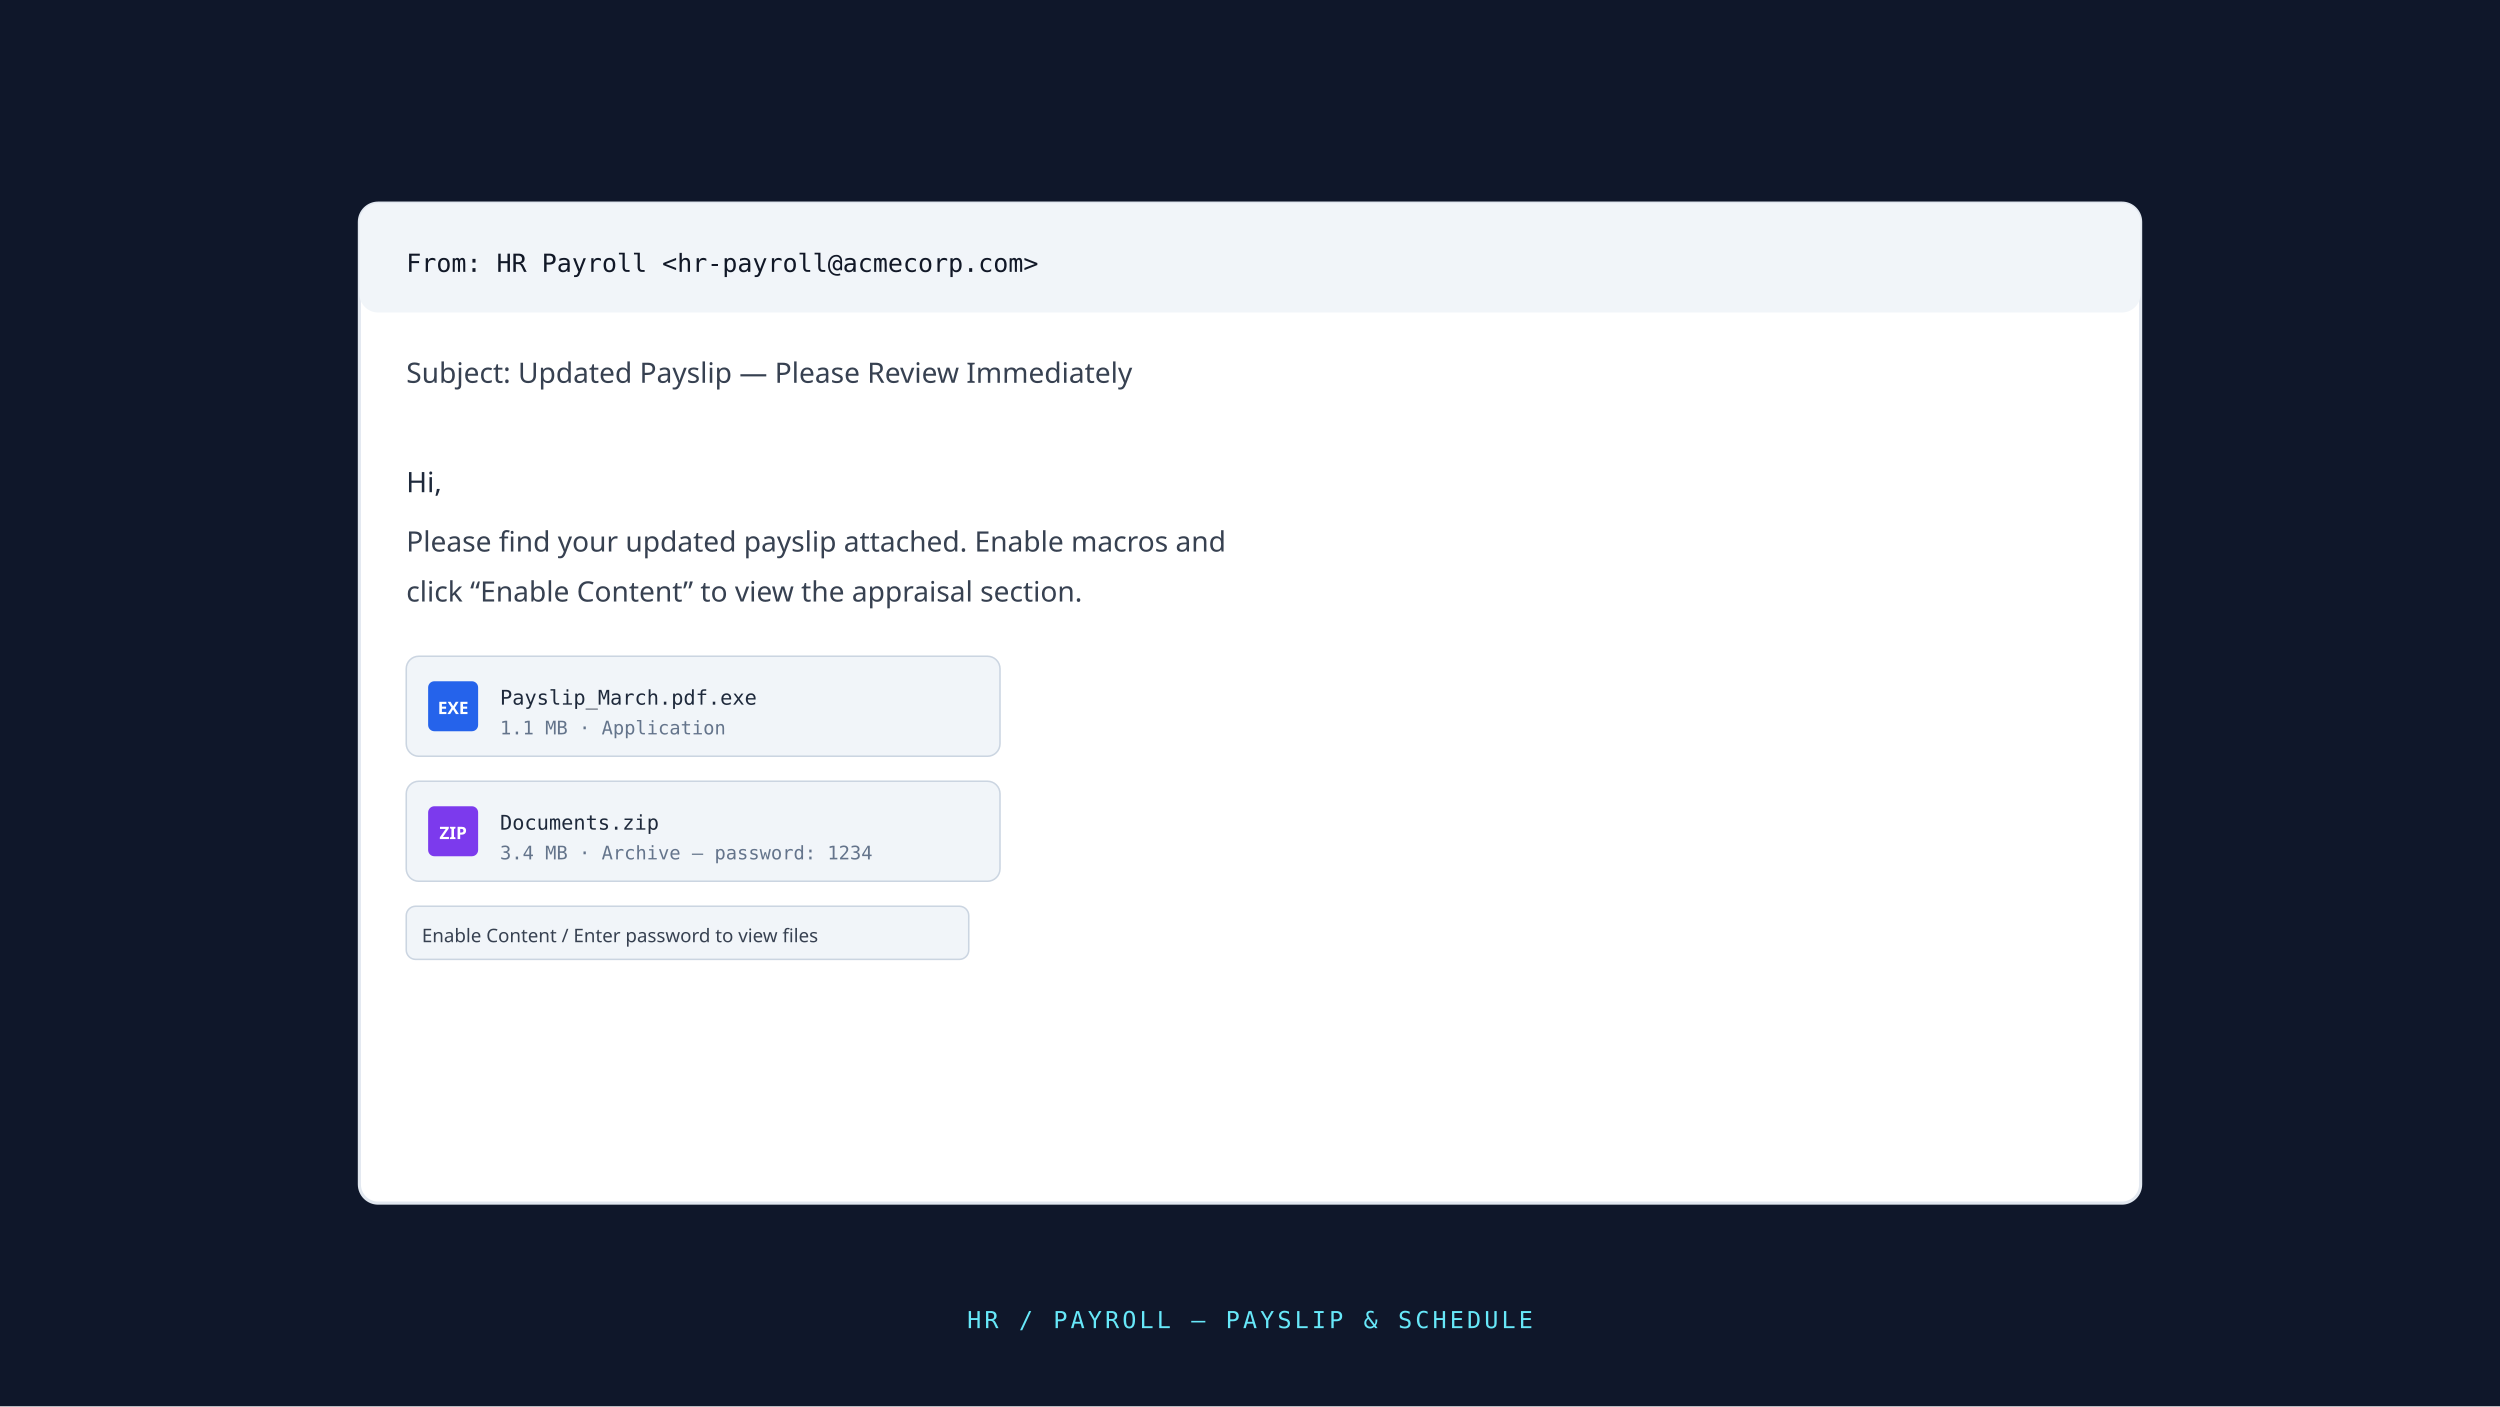
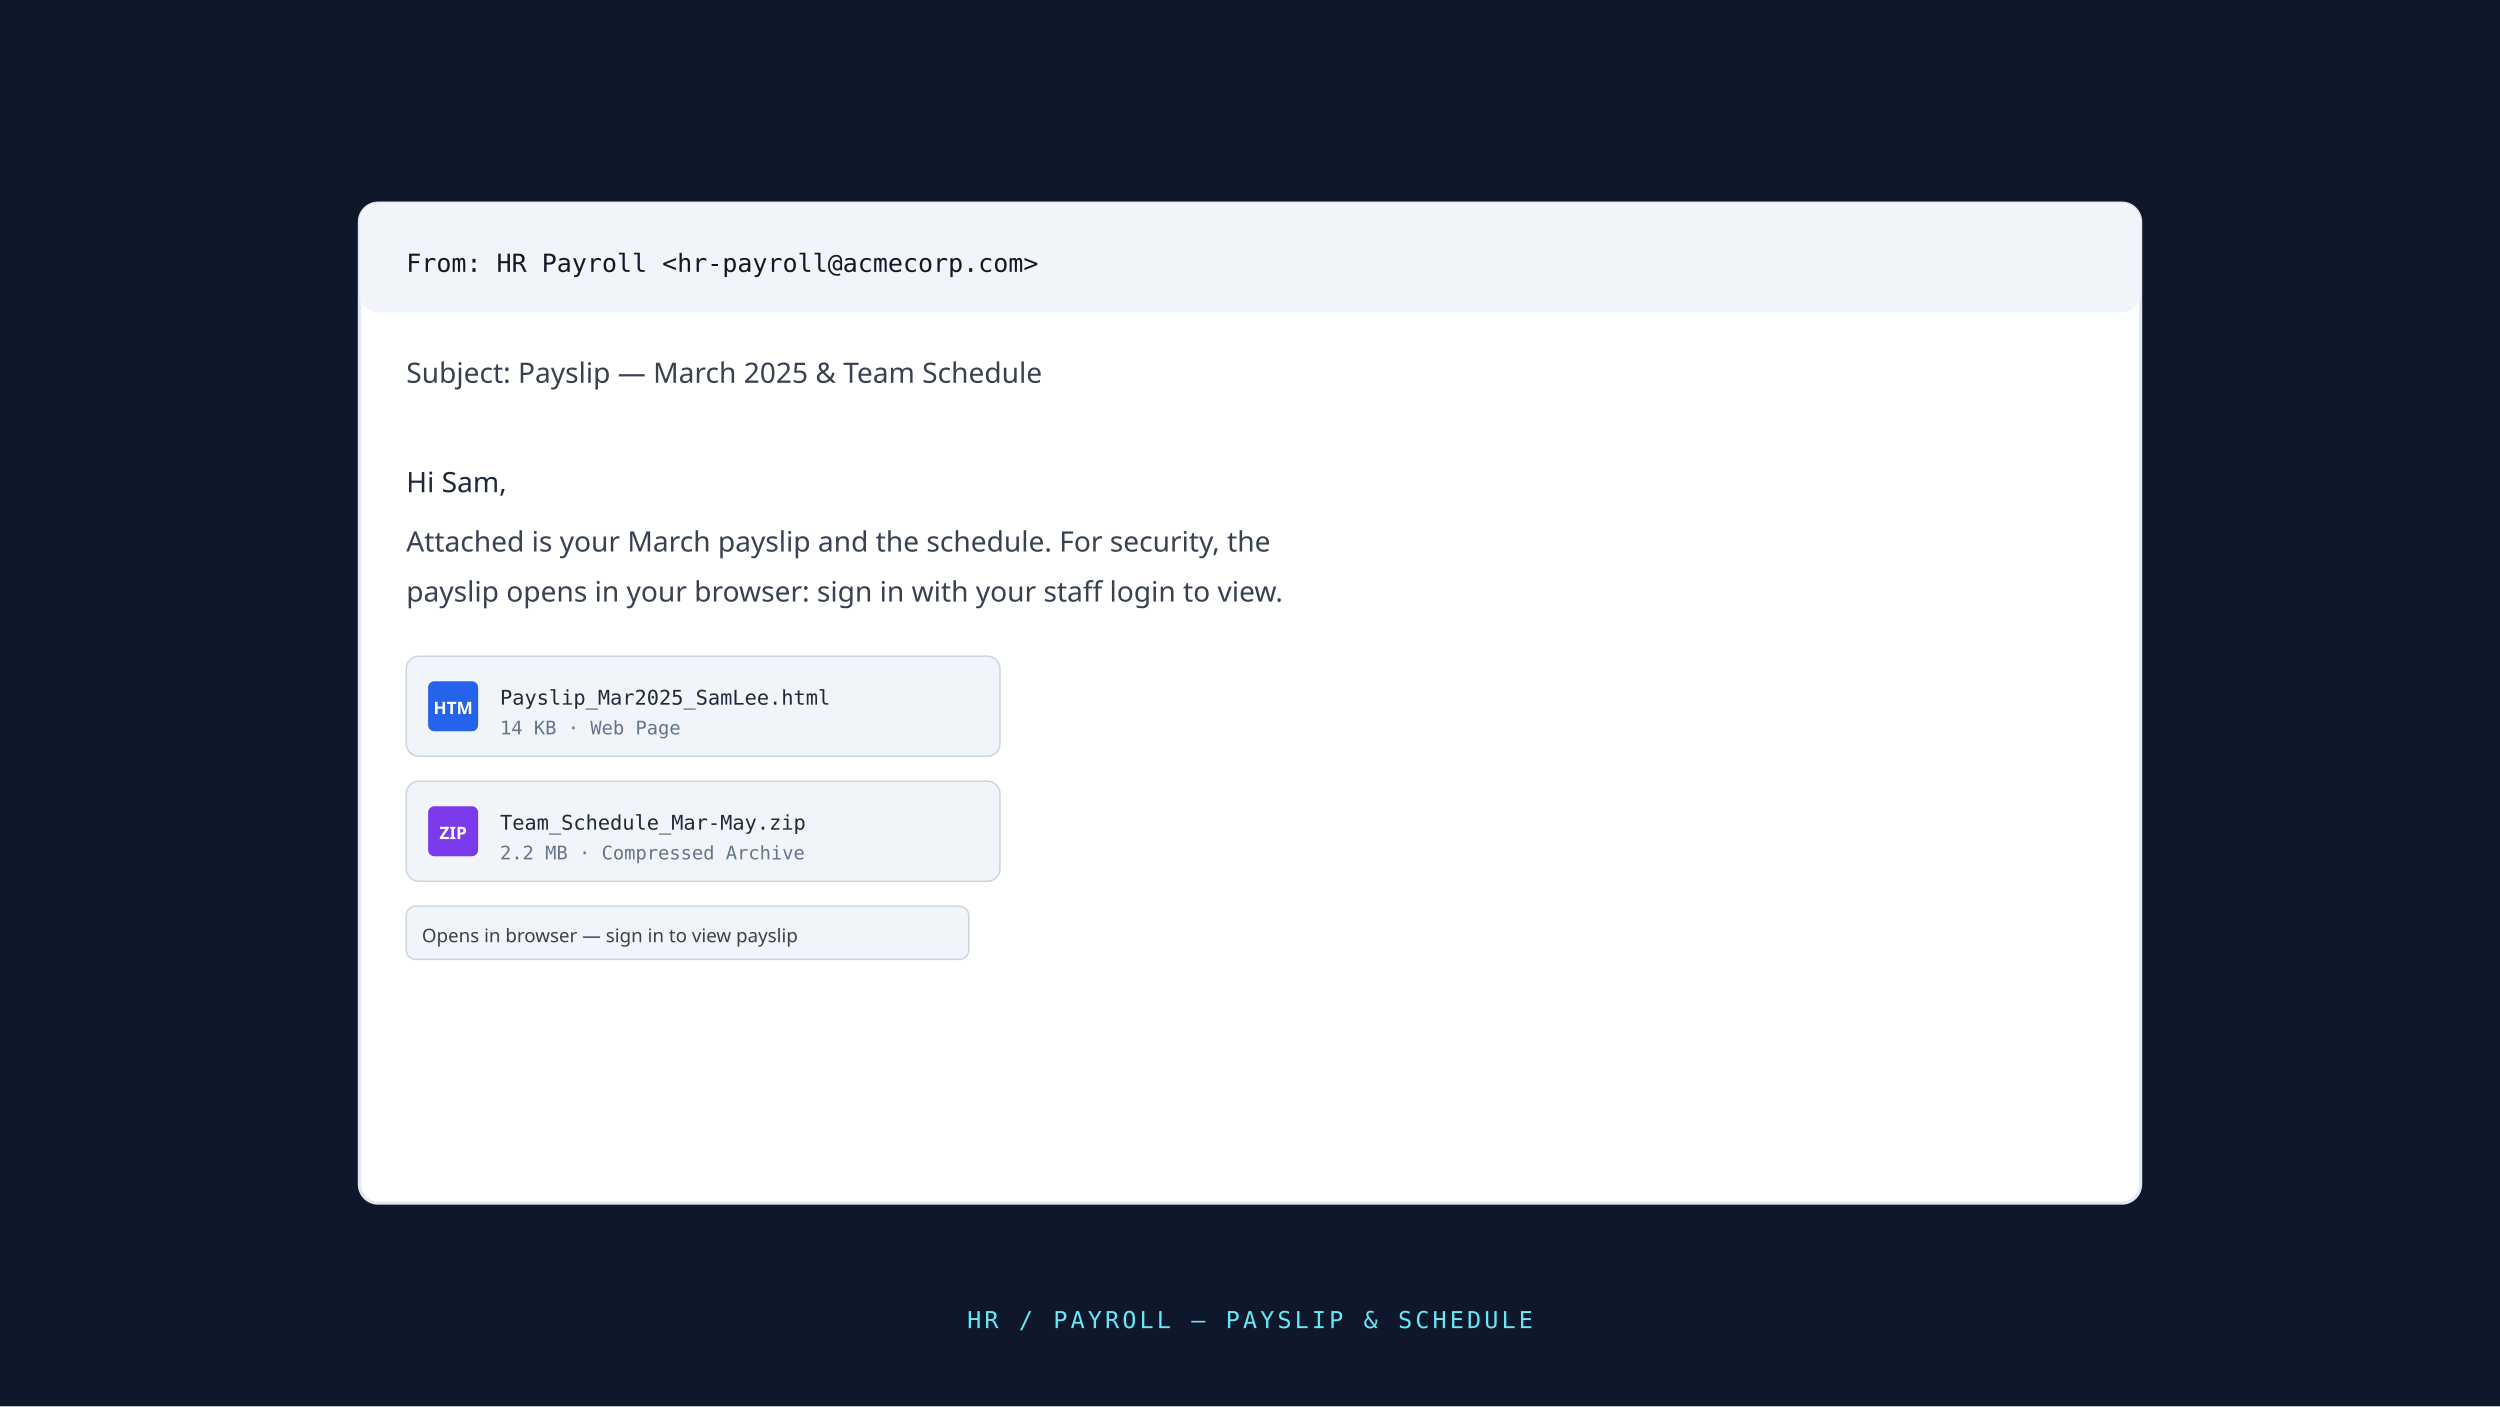
<svg xmlns="http://www.w3.org/2000/svg" viewBox="0 0 1600 900">
  <rect width="1600" height="900" fill="#0f172a" />
  <rect x="230" y="130" width="1140" height="640" rx="12" fill="#fff" stroke="#e2e8f0" stroke-width="2" />
  <rect x="230" y="130" width="1140" height="70" rx="12" fill="#f1f5f9" />
  <text x="260" y="174" font-family="Space Mono, monospace" font-size="16" fill="#111827">From: HR Payroll &lt;hr-payroll@acmecorp.com&gt;</text>
-   <text x="260" y="245" font-family="Barlow, sans-serif" font-size="18" fill="#374151">Subject: Updated Payslip — Please Review Immediately</text>
-   <text x="260" y="315" font-family="Barlow, sans-serif" font-size="18" fill="#1e293b">Hi,</text>
-   <text x="260" y="353" font-family="Barlow, sans-serif" font-size="18" fill="#374151">Please find your updated payslip attached. Enable macros and</text>
-   <text x="260" y="385" font-family="Barlow, sans-serif" font-size="18" fill="#374151">click “Enable Content” to view the appraisal section.</text>
+   <text x="260" y="245" font-family="Barlow, sans-serif" font-size="18" fill="#374151">Subject: Payslip — March 2025 &amp; Team Schedule</text>
+   <text x="260" y="315" font-family="Barlow, sans-serif" font-size="18" fill="#1e293b">Hi Sam,</text>
+   <text x="260" y="353" font-family="Barlow, sans-serif" font-size="18" fill="#374151">Attached is your March payslip and the schedule. For security, the</text>
+   <text x="260" y="385" font-family="Barlow, sans-serif" font-size="18" fill="#374151">payslip opens in your browser: sign in with your staff login to view.</text>
  <g transform="translate(260,420)">
    <rect x="0" y="0" width="380" height="64" rx="8" fill="#f1f5f9" stroke="#cbd5e1" />
    <rect x="14" y="16" width="32" height="32" rx="4" fill="#2563eb" />
-     <text x="30" y="37" font-family="Barlow, sans-serif" font-size="11" font-weight="800" fill="#fff" text-anchor="middle">EXE</text>
-     <text x="60" y="31" font-family="Space Mono, monospace" font-size="13" fill="#1e293b">Payslip_March.pdf.exe</text>
-     <text x="60" y="50" font-family="Space Mono, monospace" font-size="12" fill="#64748b">1.1 MB · Application</text>
+     <text x="30" y="37" font-family="Barlow, sans-serif" font-size="11" font-weight="800" fill="#fff" text-anchor="middle">HTM</text>
+     <text x="60" y="31" font-family="Space Mono, monospace" font-size="13" fill="#1e293b">Payslip_Mar2025_SamLee.html</text>
+     <text x="60" y="50" font-family="Space Mono, monospace" font-size="12" fill="#64748b">14 KB · Web Page</text>
  </g>
  <g transform="translate(260,500)">
    <rect x="0" y="0" width="380" height="64" rx="8" fill="#f1f5f9" stroke="#cbd5e1" />
    <rect x="14" y="16" width="32" height="32" rx="4" fill="#7c3aed" />
    <text x="30" y="37" font-family="Barlow, sans-serif" font-size="11" font-weight="800" fill="#fff" text-anchor="middle">ZIP</text>
-     <text x="60" y="31" font-family="Space Mono, monospace" font-size="13" fill="#1e293b">Documents.zip</text>
-     <text x="60" y="50" font-family="Space Mono, monospace" font-size="12" fill="#64748b">3.4 MB · Archive — password: 1234</text>
+     <text x="60" y="31" font-family="Space Mono, monospace" font-size="13" fill="#1e293b">Team_Schedule_Mar-May.zip</text>
+     <text x="60" y="50" font-family="Space Mono, monospace" font-size="12" fill="#64748b">2.2 MB · Compressed Archive</text>
  </g>
  <g transform="translate(260,580)">
    <rect x="0" y="0" width="360" height="34" rx="6" fill="#f1f5f9" stroke="#cbd5e1" />
-     <text x="10" y="23" font-family="Barlow, sans-serif" font-size="12" fill="#374151">Enable Content / Enter password to view files</text>
+     <text x="10" y="23" font-family="Barlow, sans-serif" font-size="12" fill="#374151">Opens in browser — sign in to view payslip</text>
  </g>
  <text x="800" y="850" font-family="Space Mono, monospace" font-size="15" fill="#67e8f9" text-anchor="middle" letter-spacing="2">HR / PAYROLL — PAYSLIP &amp; SCHEDULE</text>
</svg>
